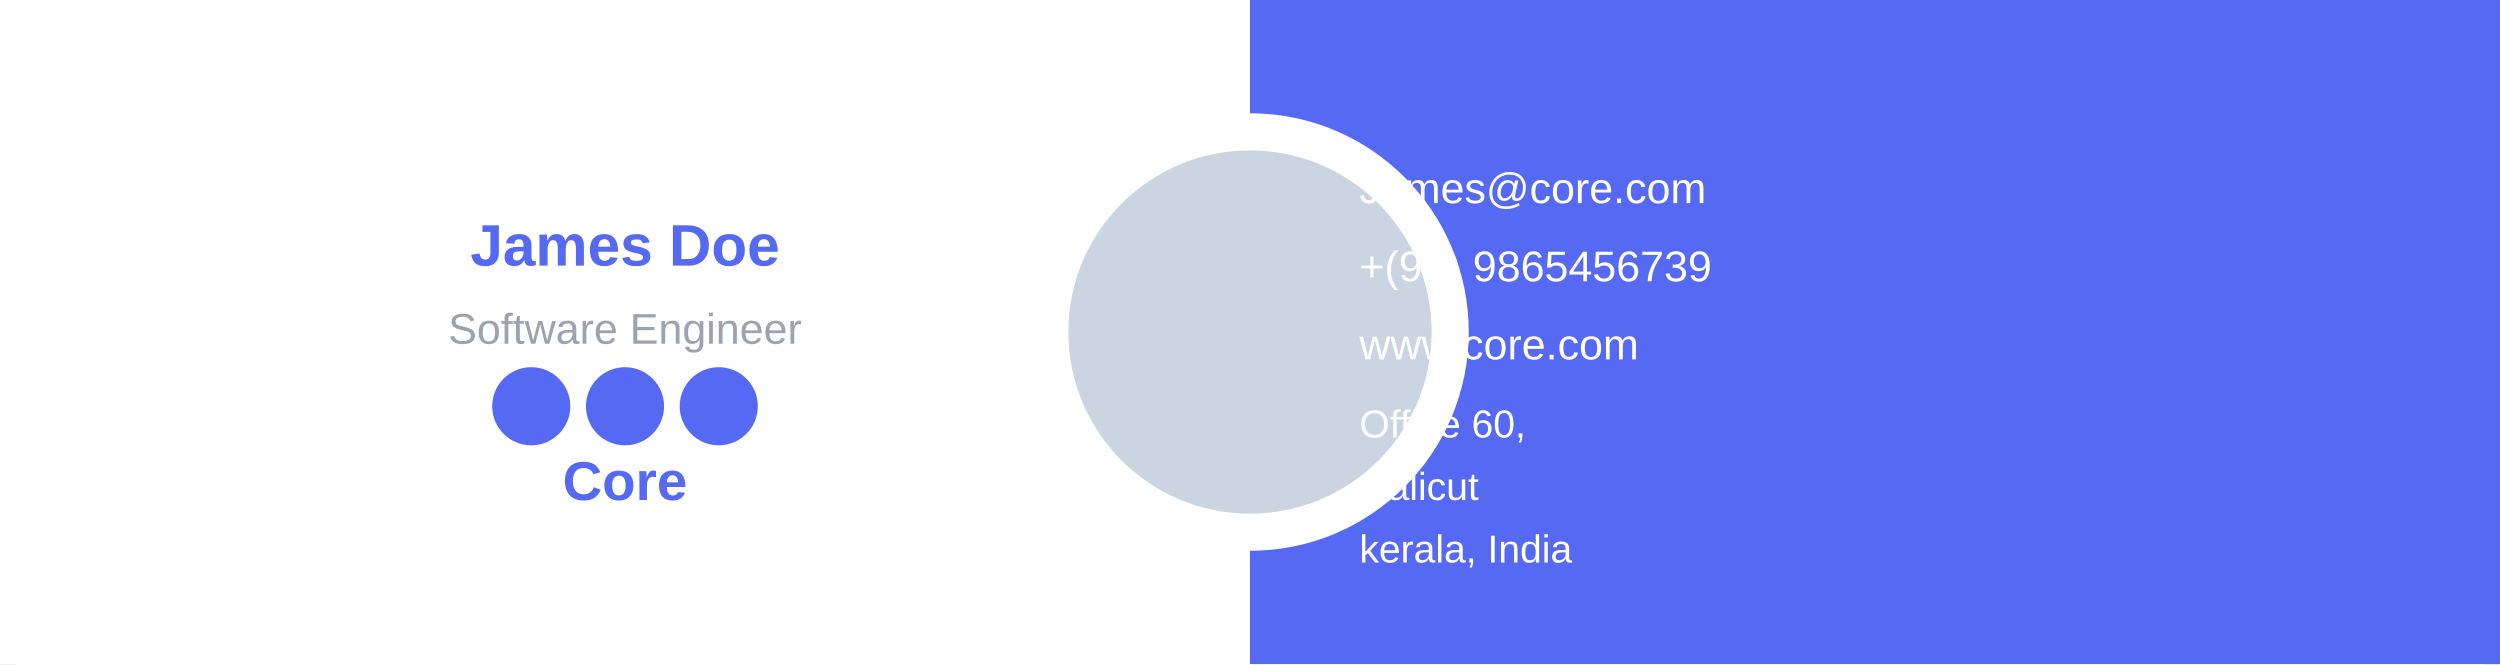
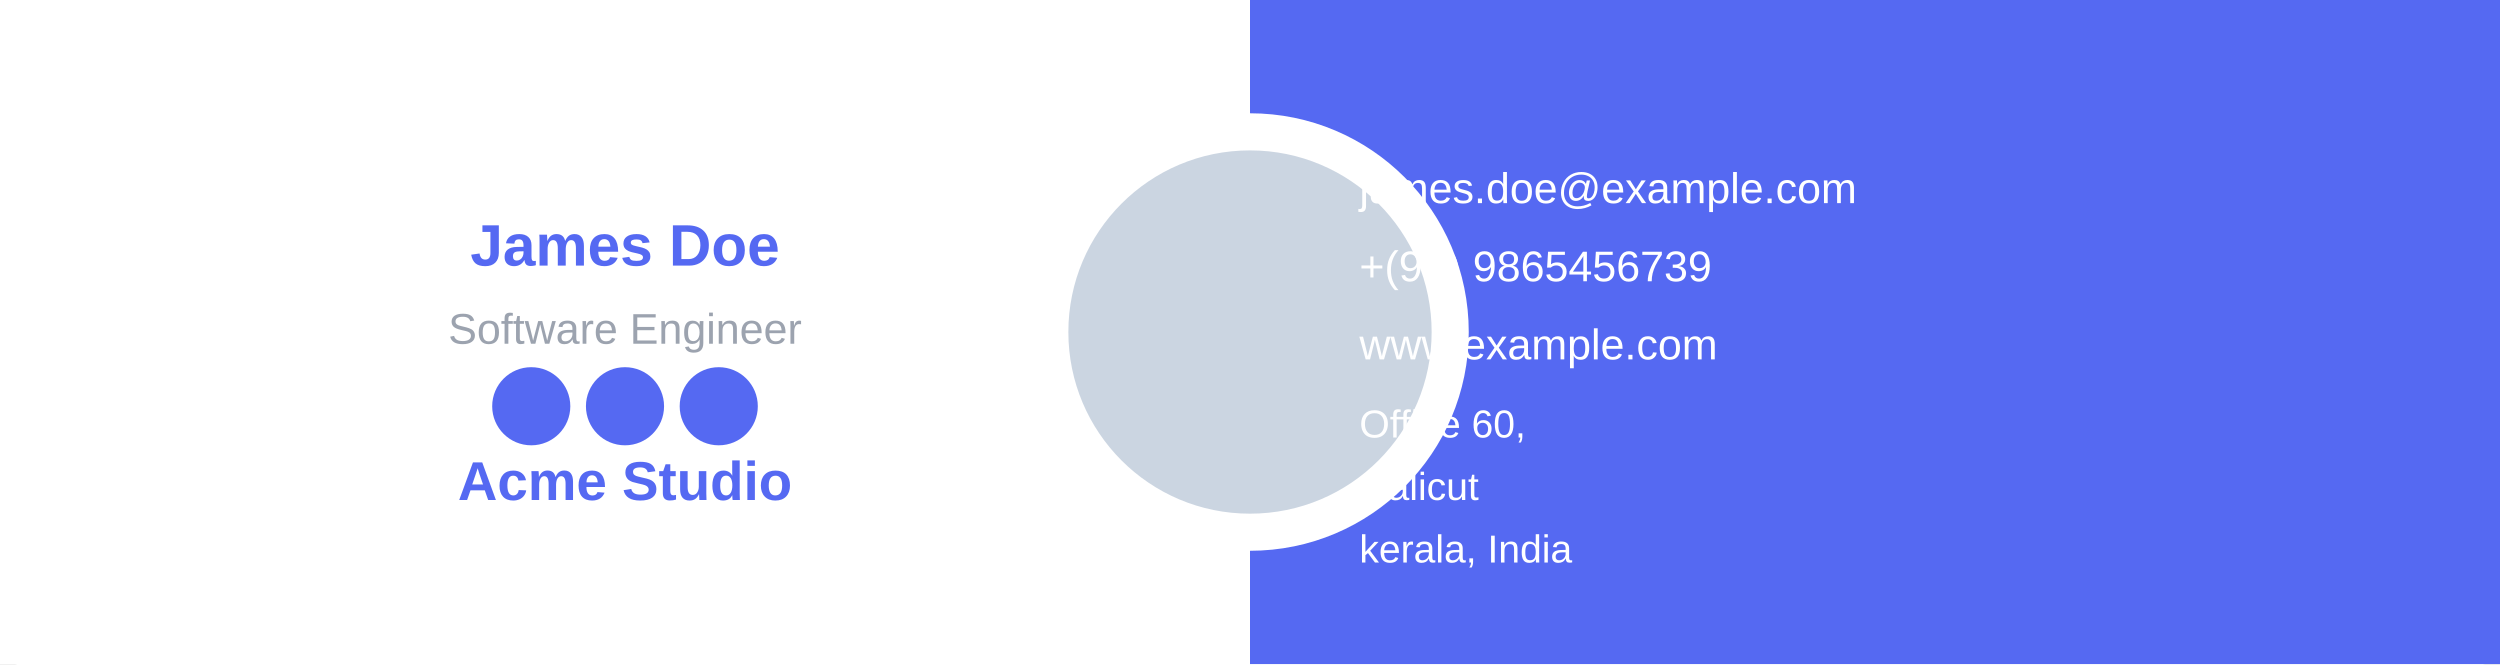
<svg xmlns="http://www.w3.org/2000/svg" width="640" height="170" viewBox="0 0 640 170" role="img" aria-label="Layout 1 split card">
  <rect width="640" height="170" rx="8" fill="#ffffff" stroke="#ffffff" stroke-width="2" />
  <rect x="0" y="0" width="320" height="170" fill="#ffffff" />
  <rect x="320" y="0" width="320" height="170" fill="#5569F2" />
  <circle cx="320" cy="85" r="56" fill="#ffffff" />
  <circle cx="320" cy="85" r="48" fill="#cbd5e1" stroke="#ffffff" stroke-width="3" />
  <g font-family="Poppins, Arial, sans-serif" text-anchor="middle">
    <text x="160" y="68" font-size="15" font-weight="700" fill="#5569F2">James Doe</text>
    <text x="160" y="88" font-size="11" fill="#9CA3AF">Software Engineer</text>
-     <text x="160" y="128" font-size="14" font-weight="700" fill="#5569F2">Core</text>
+     <text x="160" y="128" font-size="14" font-weight="700" fill="#5569F2">Acme Studio</text>
  </g>
  <g fill="#5569F2">
    <circle cx="136" cy="104" r="10" />
    <circle cx="160" cy="104" r="10" />
    <circle cx="184" cy="104" r="10" />
  </g>
  <g font-family="Poppins, Arial, sans-serif" text-anchor="start" fill="#ffffff">
-     <text x="348" y="52" font-size="11" font-weight="300">James@core.com</text>
+     <text x="348" y="52" font-size="11" font-weight="300">james.doe@example.com</text>
    <text x="348" y="72" font-size="11" font-weight="300">+(91) 9865456739</text>
-     <text x="348" y="92" font-size="11" font-weight="300">www.core.com</text>
+     <text x="348" y="92" font-size="11" font-weight="300">www.example.com</text>
    <text x="348" y="112" font-size="10" font-weight="300">Office 60,</text>
    <text x="348" y="128" font-size="10" font-weight="300">Calicut</text>
    <text x="348" y="144" font-size="10" font-weight="300">kerala, India</text>
  </g>
</svg>
